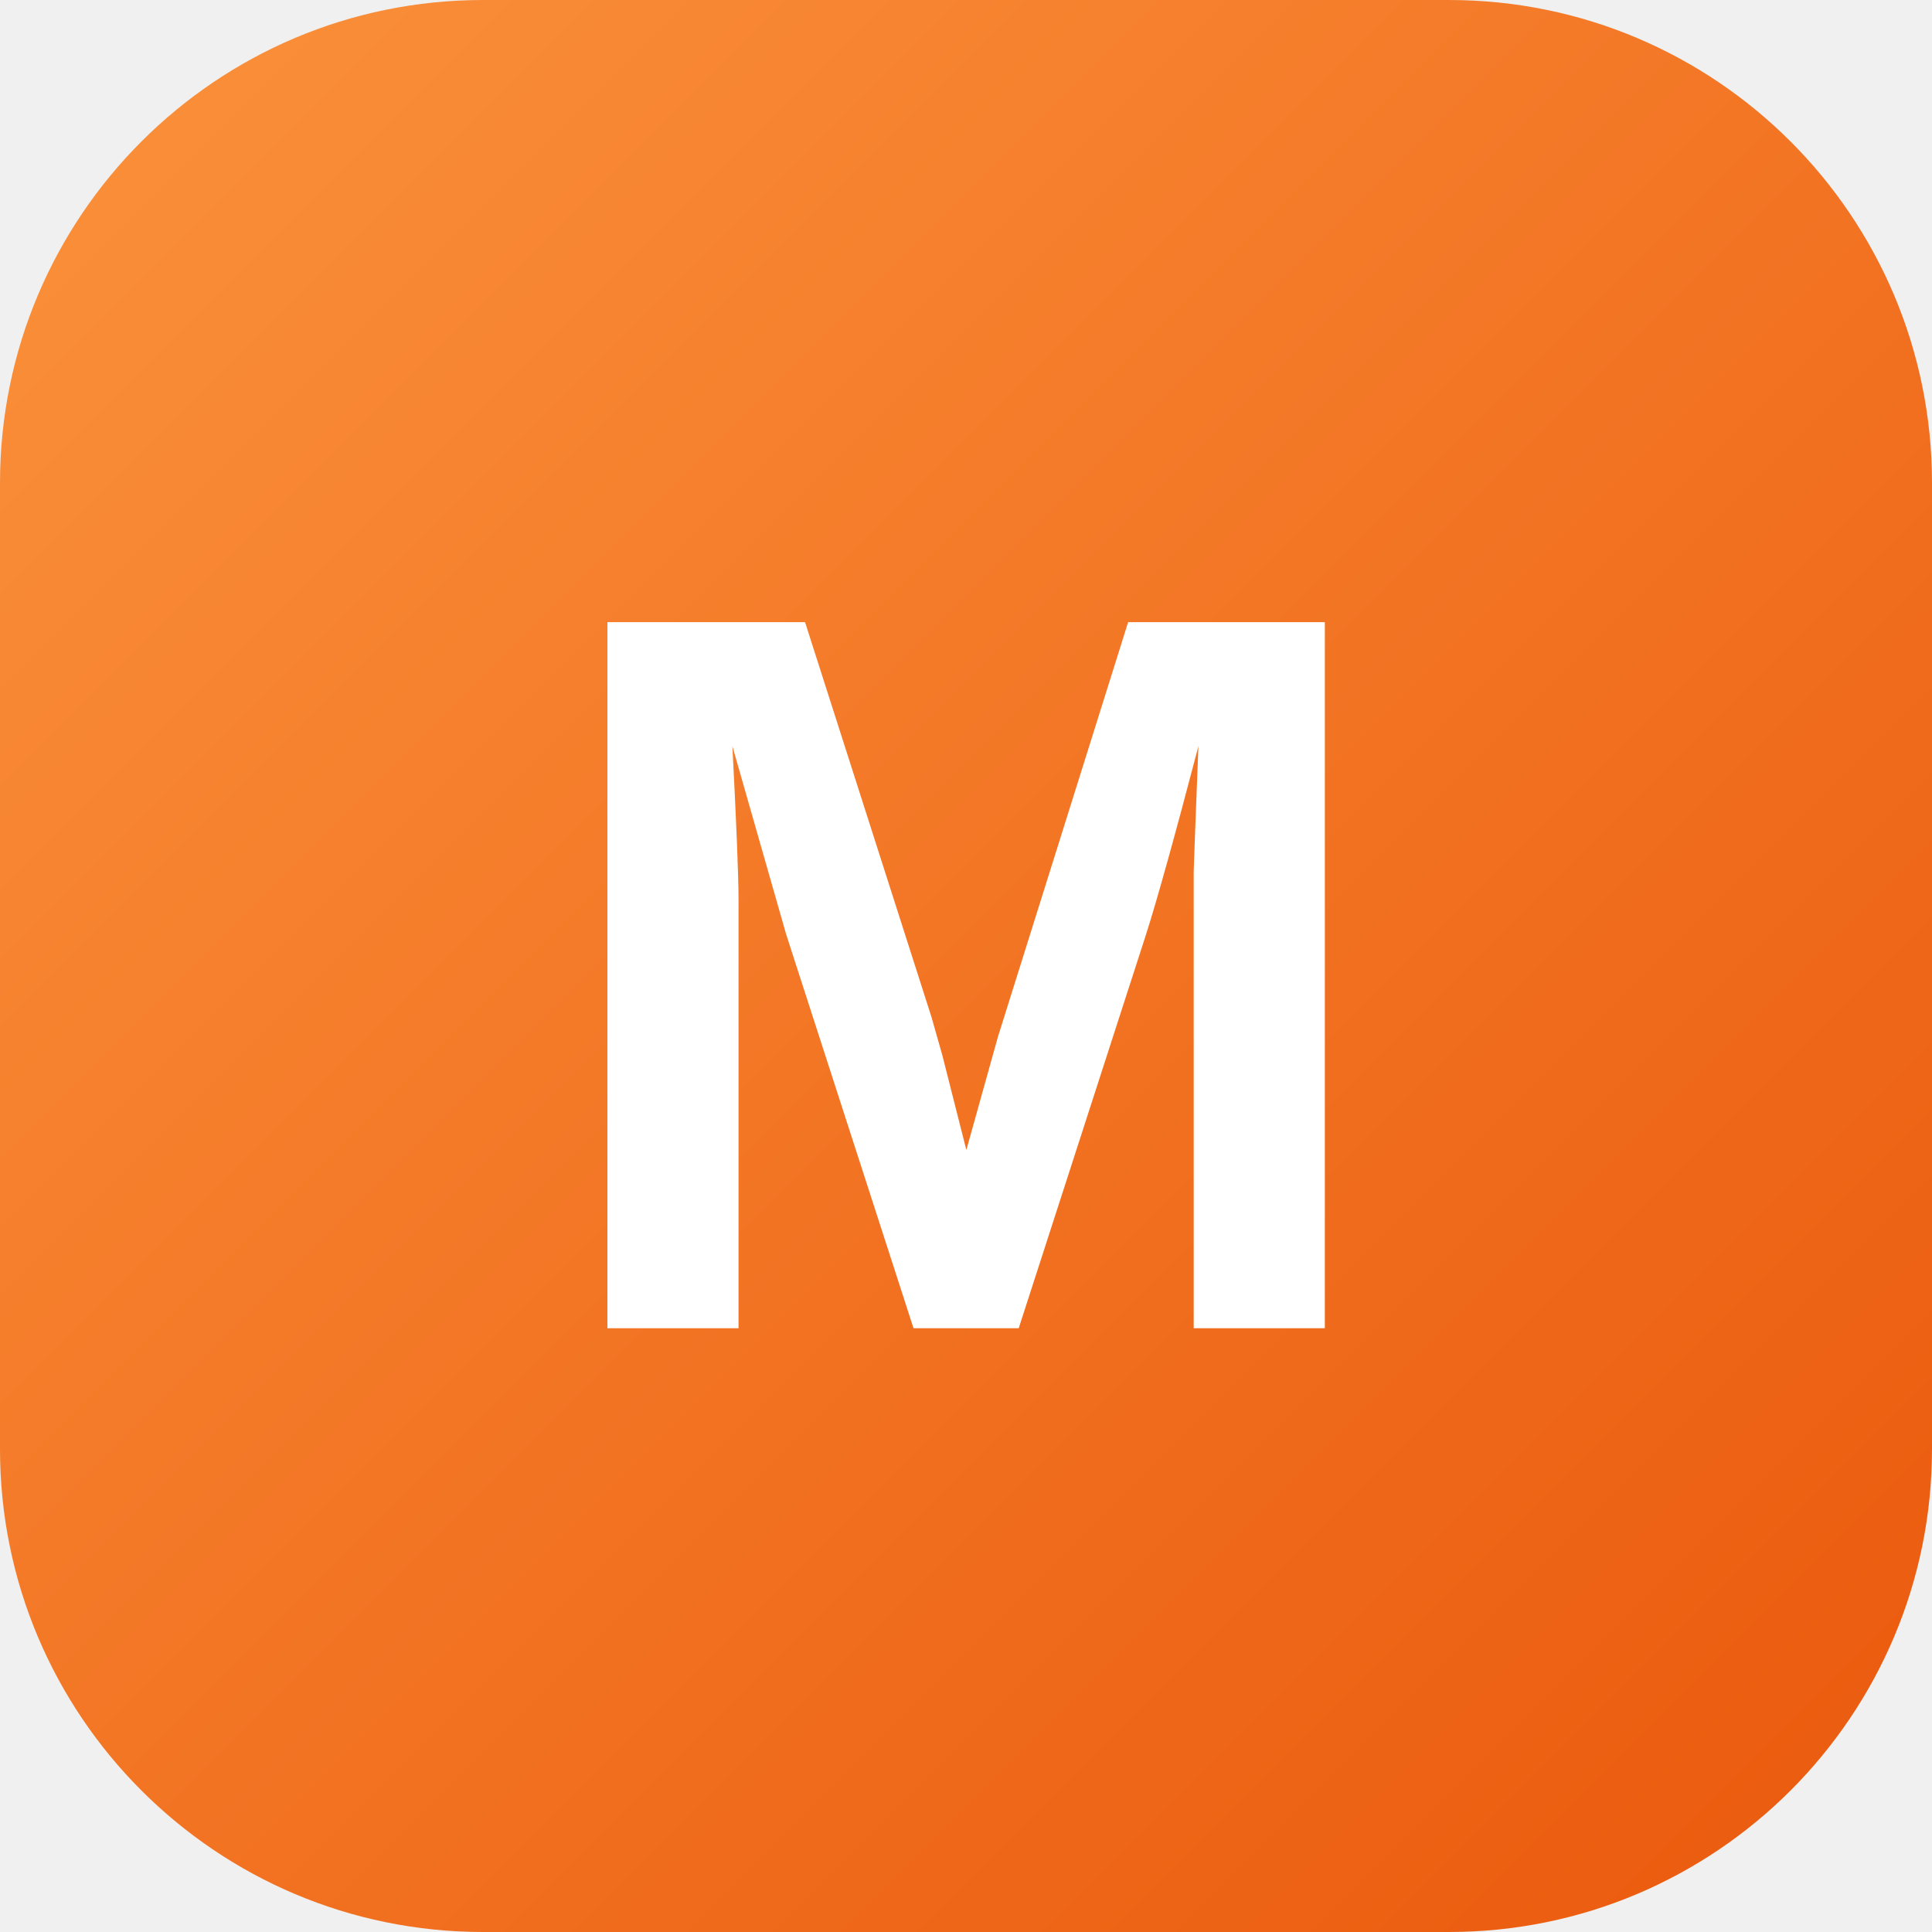
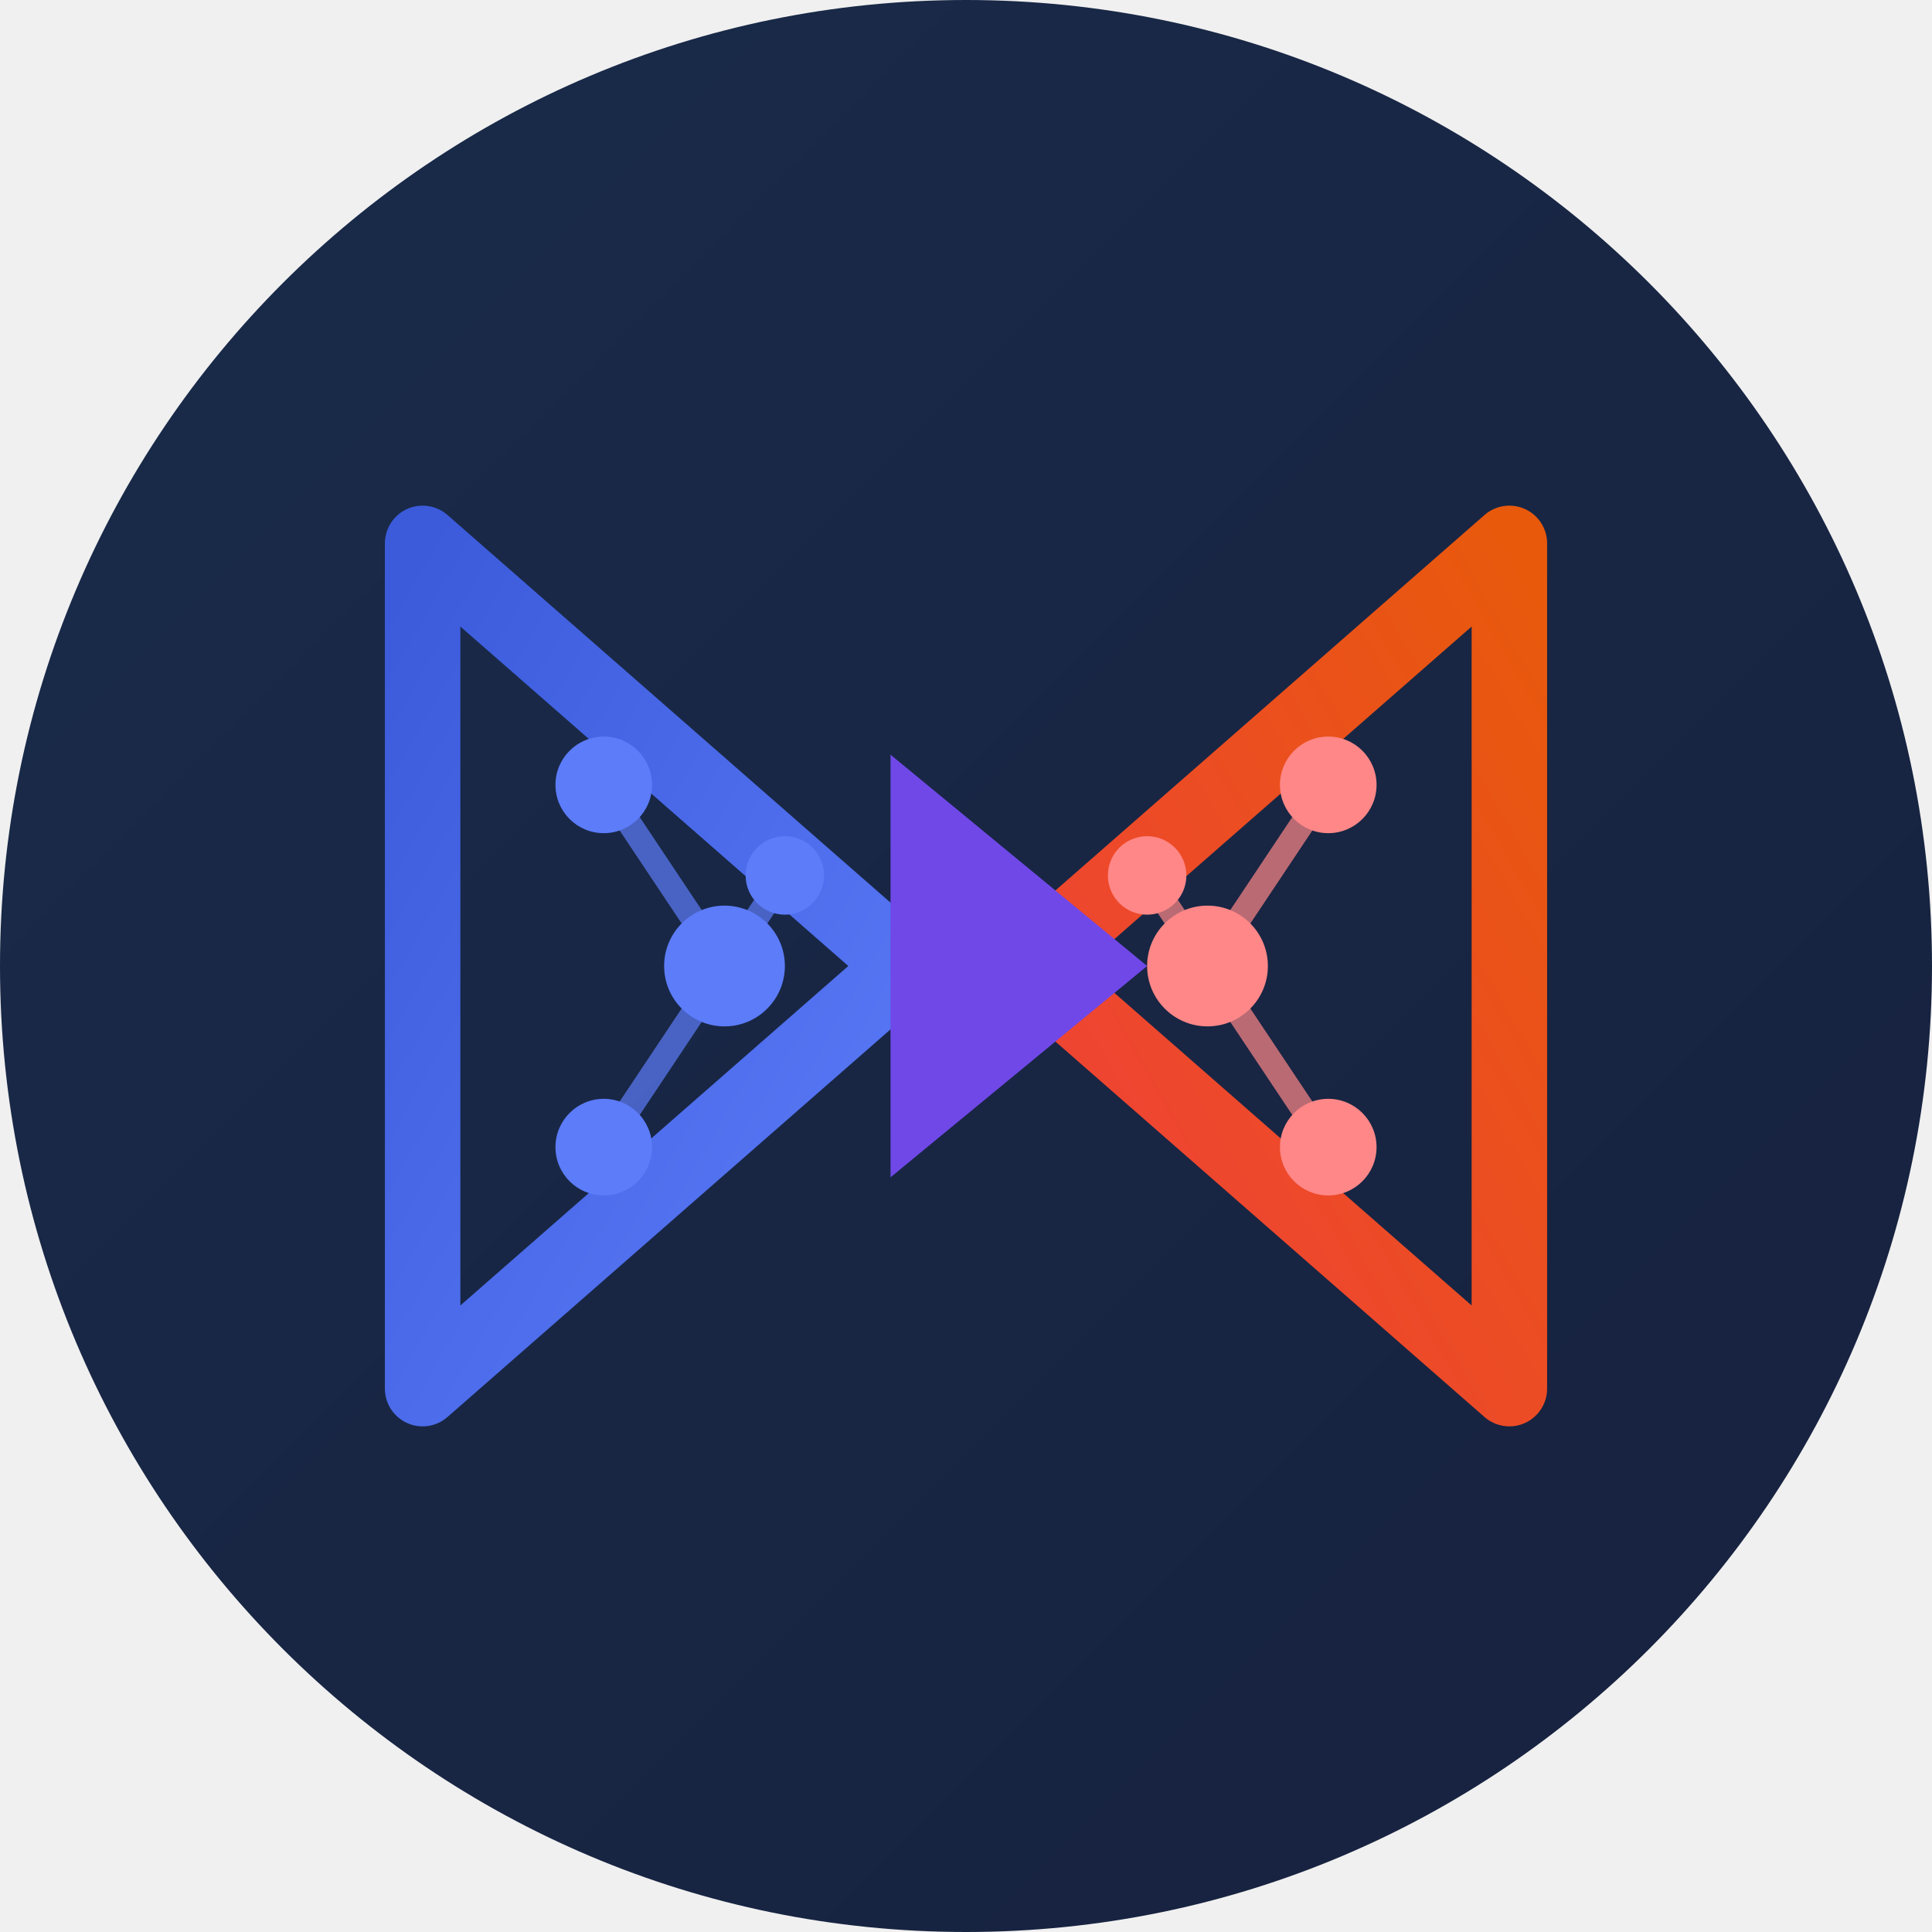
<svg xmlns="http://www.w3.org/2000/svg" viewBox="0 0 64 64" width="64" height="64">
  <defs>
-     <linearGradient id="g" x1="0" y1="0" x2="1" y2="1">
-       <stop offset="0%" stop-color="#fb923c" />
-       <stop offset="100%" stop-color="#ea580c" />
+     <linearGradient id="blue" x1="0" y1="0" x2="1" y2="1">
+       <stop offset="0%" stop-color="#3b5bdb" />
+       <stop offset="100%" stop-color="#5c7cfa" />
+     </linearGradient>
+     <linearGradient id="red" x1="1" y1="0" x2="0" y2="1">
+       <stop offset="0%" stop-color="#e8590c" />
+       <stop offset="100%" stop-color="#f03e3e" />
+     </linearGradient>
+     <linearGradient id="navy" x1="0" y1="0" x2="1" y2="1">
+       <stop offset="0%" stop-color="#1a2b4a" />
+       <stop offset="100%" stop-color="#16213e" />
    </linearGradient>
  </defs>
-   <rect width="64" height="64" rx="16" fill="url(#g)" />
-   <text x="32" y="44" font-family="Arial, sans-serif" font-size="34" font-weight="900" fill="#fff" text-anchor="middle">M</text>
+   <circle cx="32" cy="32" r="32" fill="url(#navy)" />
+   <path d="M14 18 L30 32 L14 46 Z" fill="none" stroke="url(#blue)" stroke-width="2.5" stroke-linejoin="round" />
+   <path d="M50 18 L34 32 L50 46 Z" fill="none" stroke="url(#red)" stroke-width="2.5" stroke-linejoin="round" />
+   <g fill="#5c7cfa">
+     <circle cx="20" cy="26" r="1.6" />
+     <circle cx="24" cy="32" r="2" />
+     <circle cx="20" cy="38" r="1.6" />
+     <circle cx="26" cy="29" r="1.3" />
+   </g>
+   <g stroke="#5c7cfa" stroke-width="0.8" opacity="0.7">
+     <line x1="20" y1="26" x2="24" y2="32" />
+     <line x1="24" y1="32" x2="20" y2="38" />
+     <line x1="24" y1="32" x2="26" y2="29" />
+   </g>
+   <g fill="#ff8787">
+     <circle cx="44" cy="26" r="1.6" />
+     <circle cx="40" cy="32" r="2" />
+     <circle cx="44" cy="38" r="1.6" />
+     <circle cx="38" cy="29" r="1.3" />
+   </g>
+   <g stroke="#ff8787" stroke-width="0.8" opacity="0.7">
+     <line x1="44" y1="26" x2="40" y2="32" />
+     <line x1="40" y1="32" x2="44" y2="38" />
+     <line x1="40" y1="32" x2="38" y2="29" />
+   </g>
+   <path d="M29.5 25 L38 32 L29.5 39 Z" fill="#7048e8" />
</svg>
